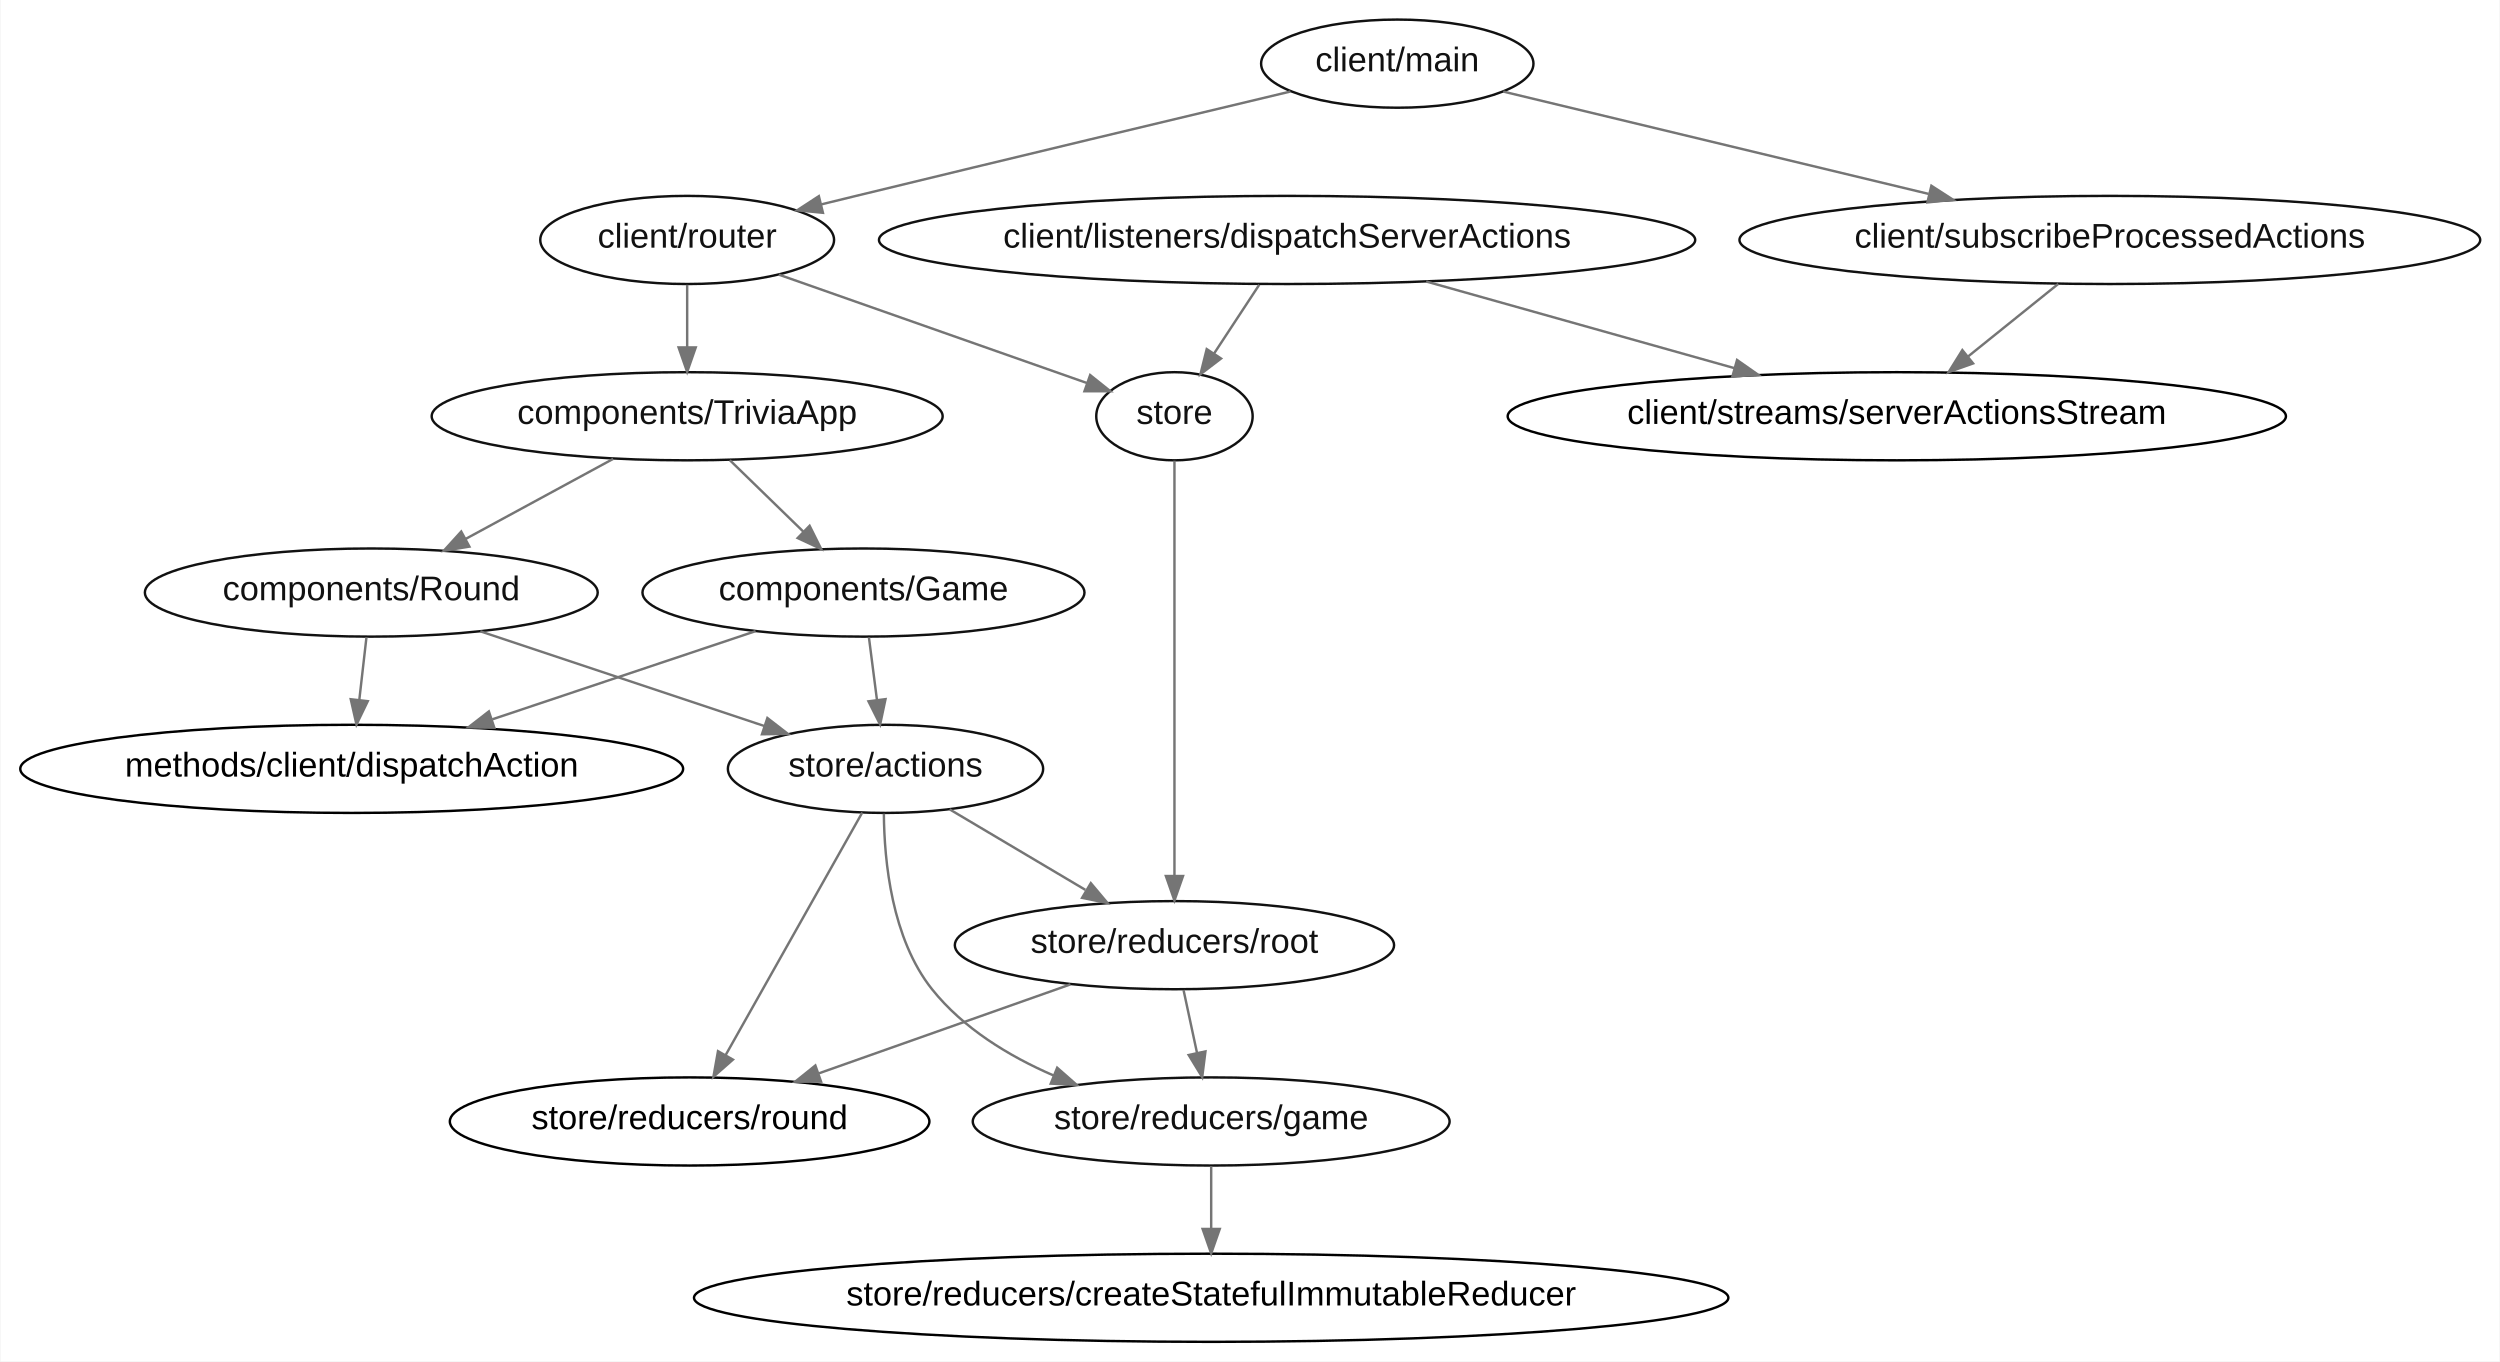
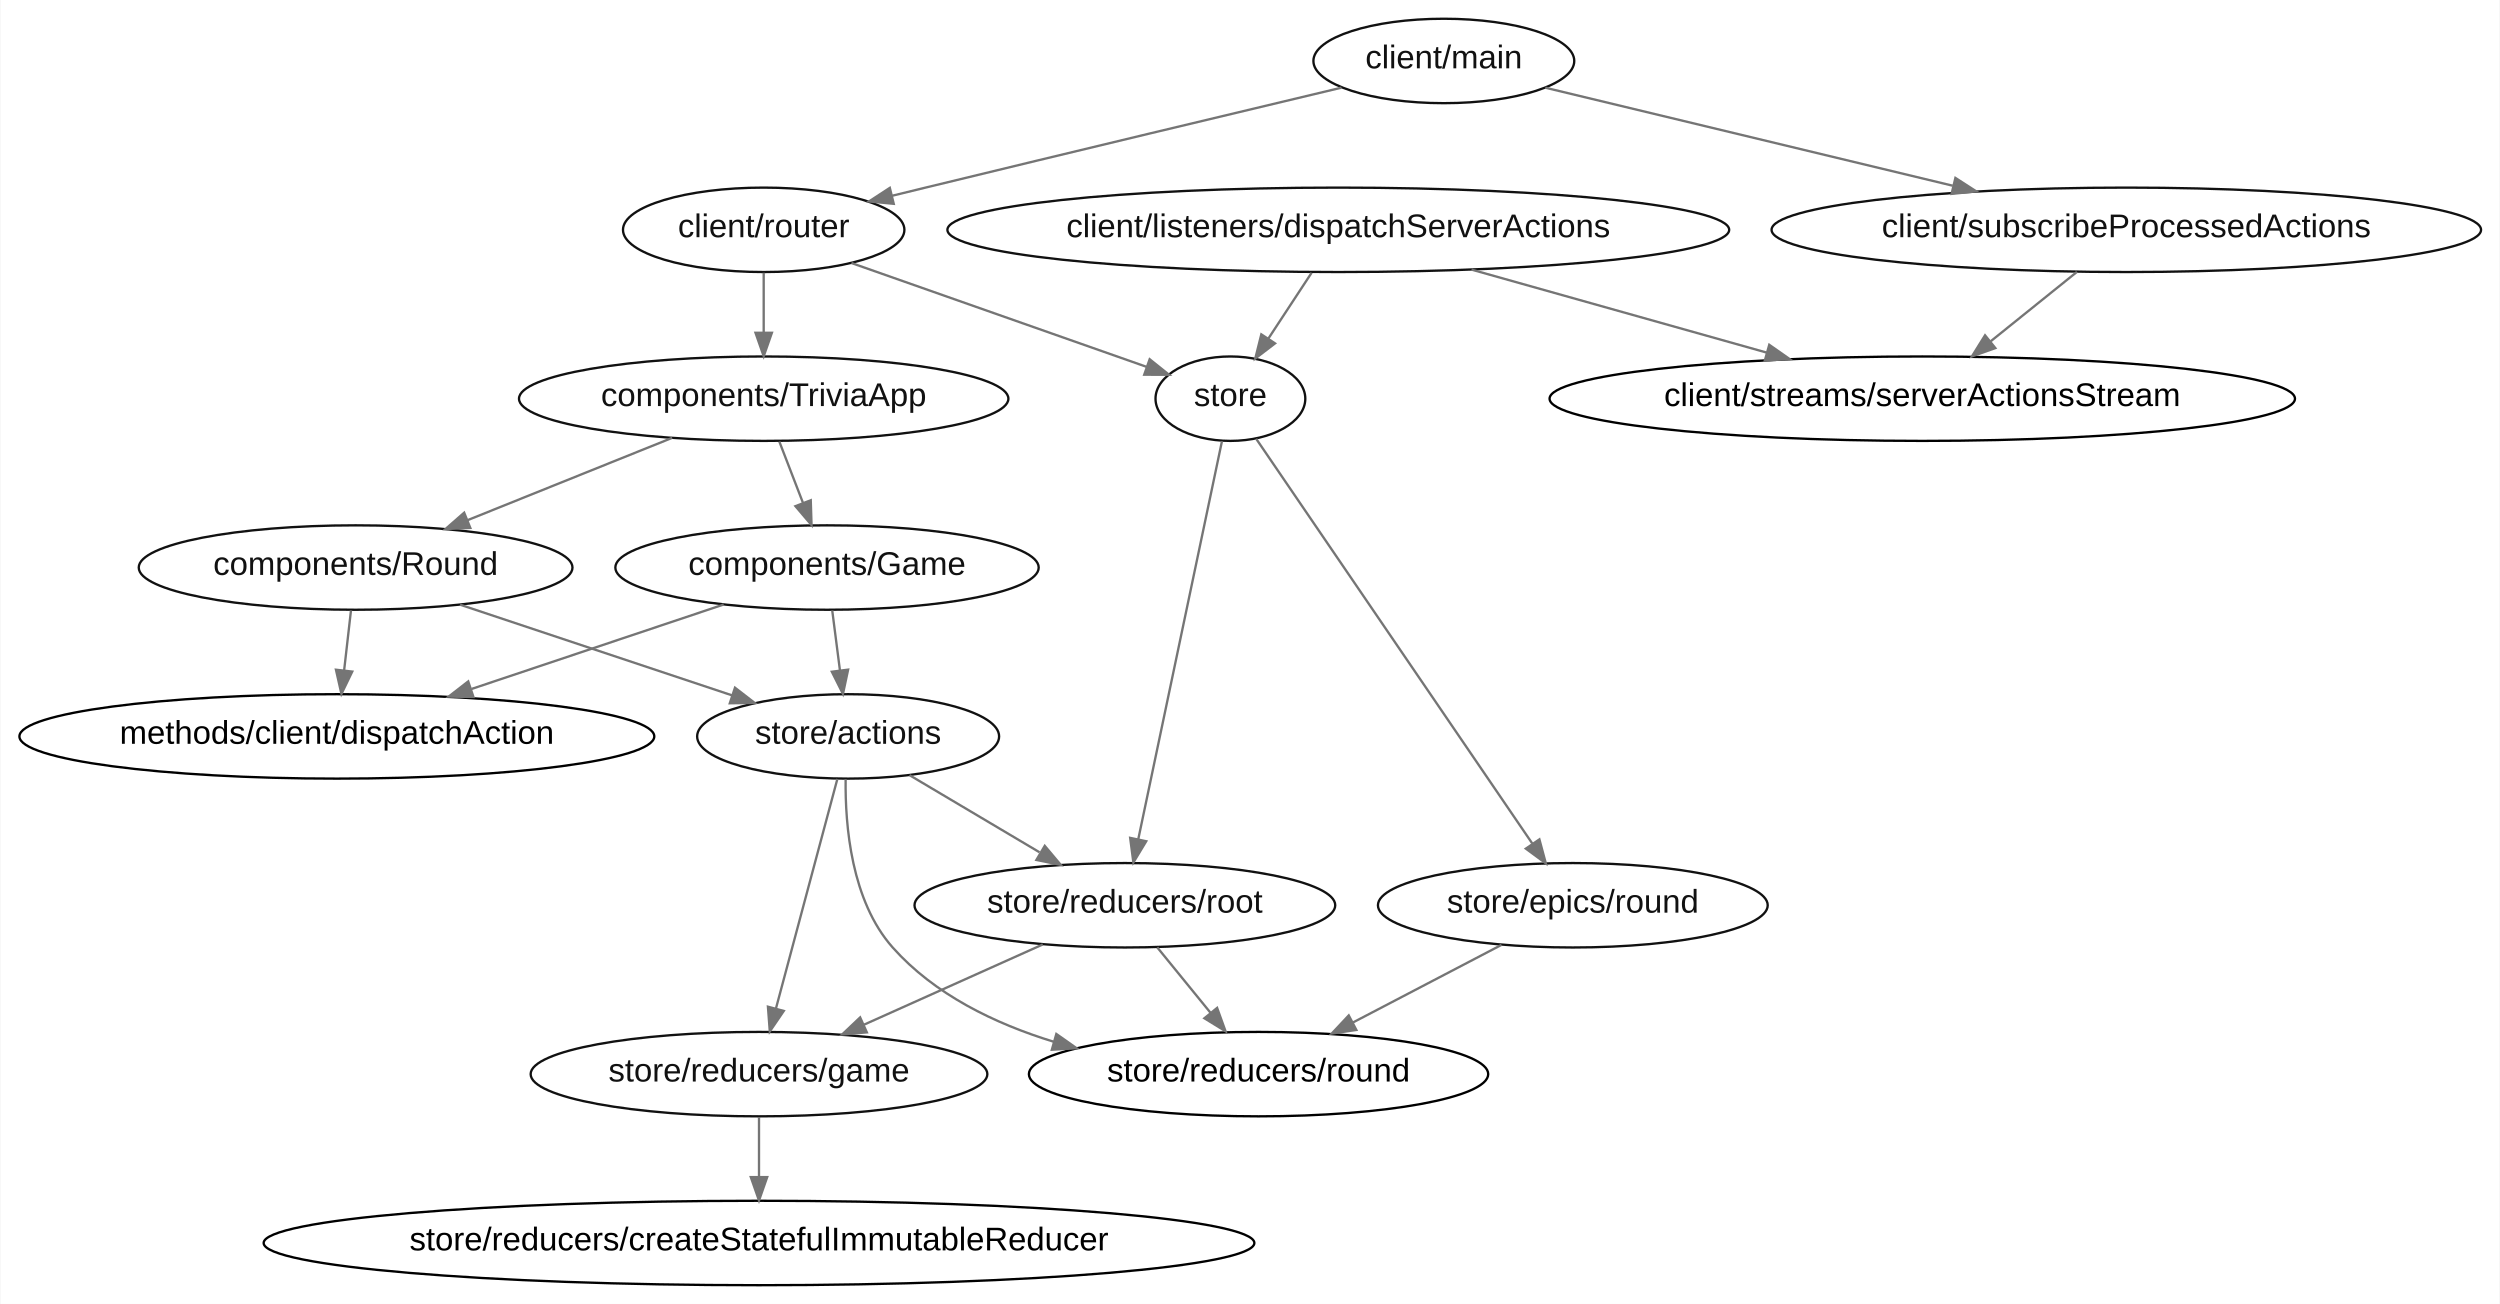
- <svg xmlns="http://www.w3.org/2000/svg" width="1021pt" height="556pt" viewBox="0.00 0.00 1020.54 555.98">
+ <svg xmlns="http://www.w3.org/2000/svg" width="1066pt" height="556pt" viewBox="0.00 0.00 1065.54 555.98">
  <g id="graph0" class="graph" transform="scale(1 1) rotate(0) translate(7.992 547.992)">
-     <polygon fill="#ffffff" stroke="none" points="-7.992,7.992 -7.992,-547.992 1012.54,-547.992 1012.54,7.992 -7.992,7.992" />
+     <polygon fill="#ffffff" stroke="none" points="-7.992,7.992 -7.992,-547.992 1057.54,-547.992 1057.54,7.992 -7.992,7.992" />
    <g id="node1" class="node">
-       <ellipse fill="none" stroke="#111111" cx="517.425" cy="-450" rx="166.67" ry="18" />
-       <text text-anchor="middle" x="517.425" y="-446.849" font-family="Arial" font-size="14.00" fill="#111111">client/listeners/dispatchServerActions</text>
+       <ellipse fill="none" stroke="#111111" cx="562.425" cy="-450" rx="166.67" ry="18" />
+       <text text-anchor="middle" x="562.425" y="-446.849" font-family="Arial" font-size="14.00" fill="#111111">client/listeners/dispatchServerActions</text>
    </g>
    <g id="node2" class="node">
-       <ellipse fill="none" stroke="#000000" cx="766.425" cy="-378" rx="158.916" ry="18" />
-       <text text-anchor="middle" x="766.425" y="-374.849" font-family="Arial" font-size="14.00" fill="#000000">client/streams/serverActionsStream</text>
+       <ellipse fill="none" stroke="#000000" cx="811.425" cy="-378" rx="158.916" ry="18" />
+       <text text-anchor="middle" x="811.425" y="-374.849" font-family="Arial" font-size="14.00" fill="#000000">client/streams/serverActionsStream</text>
    </g>
    <g id="edge1" class="edge">
-       <path fill="none" stroke="#757575" d="M574.238,-433.028C611.685,-422.501 660.87,-408.674 700.107,-397.643" />
-       <polygon fill="#757575" stroke="#757575" points="701.176,-400.979 709.855,-394.903 699.281,-394.24 701.176,-400.979" />
+       <path fill="none" stroke="#757575" d="M619.238,-433.028C656.685,-422.501 705.87,-408.674 745.107,-397.643" />
+       <polygon fill="#757575" stroke="#757575" points="746.176,-400.979 754.855,-394.903 744.281,-394.24 746.176,-400.979" />
    </g>
    <g id="node3" class="node">
-       <ellipse fill="none" stroke="#111111" cx="471.425" cy="-378" rx="31.934" ry="18" />
-       <text text-anchor="middle" x="471.425" y="-374.849" font-family="Arial" font-size="14.00" fill="#111111">store</text>
+       <ellipse fill="none" stroke="#111111" cx="516.425" cy="-378" rx="31.934" ry="18" />
+       <text text-anchor="middle" x="516.425" y="-374.849" font-family="Arial" font-size="14.00" fill="#111111">store</text>
    </g>
    <g id="edge2" class="edge">
-       <path fill="none" stroke="#757575" d="M506.054,-431.697C500.489,-423.229 493.692,-412.885 487.598,-403.612" />
-       <polygon fill="#757575" stroke="#757575" points="490.451,-401.579 482.034,-395.145 484.601,-405.424 490.451,-401.579" />
+       <path fill="none" stroke="#757575" d="M551.054,-431.697C545.489,-423.229 538.692,-412.885 532.598,-403.612" />
+       <polygon fill="#757575" stroke="#757575" points="535.451,-401.579 527.034,-395.145 529.601,-405.424 535.451,-401.579" />
    </g>
    <g id="node13" class="node">
      <ellipse fill="none" stroke="#111111" cx="471.425" cy="-162" rx="89.697" ry="18" />
      <text text-anchor="middle" x="471.425" y="-158.849" font-family="Arial" font-size="14.00" fill="#111111">store/reducers/root</text>
    </g>
-     <g id="edge20" class="edge">
-       <path fill="none" stroke="#757575" d="M471.425,-359.849C471.425,-322.832 471.425,-235.181 471.425,-190.386" />
-       <polygon fill="#757575" stroke="#757575" points="474.925,-190.232 471.425,-180.232 467.925,-190.232 474.925,-190.232" />
+     <g id="edge22" class="edge">
+       <path fill="none" stroke="#757575" d="M512.818,-359.849C505.018,-322.753 486.525,-234.81 477.124,-190.103" />
+       <polygon fill="#757575" stroke="#757575" points="480.531,-189.298 475.048,-180.232 473.681,-190.739 480.531,-189.298" />
+     </g>
+     <g id="node15" class="node">
+       <ellipse fill="none" stroke="#111111" cx="662.425" cy="-162" rx="83.097" ry="18" />
+       <text text-anchor="middle" x="662.425" y="-158.849" font-family="Arial" font-size="14.00" fill="#111111">store/epics/round</text>
+     </g>
+     <g id="edge21" class="edge">
+       <path fill="none" stroke="#757575" d="M527.398,-360.915C552.587,-323.994 614.715,-232.93 645.112,-188.375" />
+       <polygon fill="#757575" stroke="#757575" points="648.176,-190.095 650.921,-179.862 642.394,-186.15 648.176,-190.095" />
    </g>
    <g id="node4" class="node">
-       <ellipse fill="none" stroke="#111111" cx="562.425" cy="-522" rx="55.614" ry="18" />
-       <text text-anchor="middle" x="562.425" y="-518.849" font-family="Arial" font-size="14.00" fill="#111111">client/main</text>
+       <ellipse fill="none" stroke="#111111" cx="607.425" cy="-522" rx="55.614" ry="18" />
+       <text text-anchor="middle" x="607.425" y="-518.849" font-family="Arial" font-size="14.00" fill="#111111">client/main</text>
    </g>
    <g id="node5" class="node">
-       <ellipse fill="none" stroke="#111111" cx="272.425" cy="-450" rx="59.996" ry="18" />
-       <text text-anchor="middle" x="272.425" y="-446.849" font-family="Arial" font-size="14.00" fill="#111111">client/router</text>
+       <ellipse fill="none" stroke="#111111" cx="317.425" cy="-450" rx="59.996" ry="18" />
+       <text text-anchor="middle" x="317.425" y="-446.849" font-family="Arial" font-size="14.00" fill="#111111">client/router</text>
    </g>
    <g id="edge3" class="edge">
-       <path fill="none" stroke="#757575" d="M518.795,-510.621C474.204,-499.993 402.959,-482.959 341.425,-468 336.798,-466.875 331.998,-465.703 327.182,-464.524" />
-       <polygon fill="#757575" stroke="#757575" points="327.872,-461.089 317.326,-462.105 326.203,-467.888 327.872,-461.089" />
+       <path fill="none" stroke="#757575" d="M563.795,-510.621C519.204,-499.993 447.959,-482.959 386.425,-468 381.798,-466.875 376.998,-465.703 372.182,-464.524" />
+       <polygon fill="#757575" stroke="#757575" points="372.872,-461.089 362.326,-462.105 371.203,-467.888 372.872,-461.089" />
    </g>
    <g id="node6" class="node">
-       <ellipse fill="none" stroke="#111111" cx="853.425" cy="-450" rx="151.255" ry="18" />
-       <text text-anchor="middle" x="853.425" y="-446.849" font-family="Arial" font-size="14.00" fill="#111111">client/subscribeProcessedActions</text>
+       <ellipse fill="none" stroke="#111111" cx="898.425" cy="-450" rx="151.255" ry="18" />
+       <text text-anchor="middle" x="898.425" y="-446.849" font-family="Arial" font-size="14.00" fill="#111111">client/subscribeProcessedActions</text>
    </g>
    <g id="edge4" class="edge">
-       <path fill="none" stroke="#757575" d="M605.676,-510.596C651.434,-499.589 724.475,-482.019 779.417,-468.803" />
-       <polygon fill="#757575" stroke="#757575" points="780.55,-472.13 789.454,-466.388 778.913,-465.324 780.55,-472.13" />
+       <path fill="none" stroke="#757575" d="M650.676,-510.596C696.434,-499.589 769.475,-482.019 824.417,-468.803" />
+       <polygon fill="#757575" stroke="#757575" points="825.55,-472.13 834.454,-466.388 823.913,-465.324 825.55,-472.13" />
    </g>
    <g id="edge6" class="edge">
-       <path fill="none" stroke="#757575" d="M309.855,-435.834C345.978,-423.127 400.272,-404.028 435.78,-391.538" />
-       <polygon fill="#757575" stroke="#757575" points="436.995,-394.821 445.267,-388.201 434.672,-388.218 436.995,-394.821" />
+       <path fill="none" stroke="#757575" d="M354.855,-435.834C390.978,-423.127 445.272,-404.028 480.78,-391.538" />
+       <polygon fill="#757575" stroke="#757575" points="481.995,-394.821 490.267,-388.201 479.672,-388.218 481.995,-394.821" />
    </g>
    <g id="node7" class="node">
-       <ellipse fill="none" stroke="#111111" cx="272.425" cy="-378" rx="104.333" ry="18" />
-       <text text-anchor="middle" x="272.425" y="-374.849" font-family="Arial" font-size="14.00" fill="#111111">components/TriviaApp</text>
+       <ellipse fill="none" stroke="#111111" cx="317.425" cy="-378" rx="104.333" ry="18" />
+       <text text-anchor="middle" x="317.425" y="-374.849" font-family="Arial" font-size="14.00" fill="#111111">components/TriviaApp</text>
    </g>
    <g id="edge5" class="edge">
-       <path fill="none" stroke="#757575" d="M272.425,-431.697C272.425,-423.983 272.425,-414.712 272.425,-406.112" />
-       <polygon fill="#757575" stroke="#757575" points="275.925,-406.104 272.425,-396.104 268.925,-406.104 275.925,-406.104" />
+       <path fill="none" stroke="#757575" d="M317.425,-431.697C317.425,-423.983 317.425,-414.712 317.425,-406.112" />
+       <polygon fill="#757575" stroke="#757575" points="320.925,-406.104 317.425,-396.104 313.925,-406.104 320.925,-406.104" />
    </g>
    <g id="edge7" class="edge">
-       <path fill="none" stroke="#757575" d="M832.364,-432.055C821.332,-423.179 807.648,-412.169 795.611,-402.483" />
-       <polygon fill="#757575" stroke="#757575" points="797.578,-399.574 787.592,-396.032 793.19,-405.027 797.578,-399.574" />
+       <path fill="none" stroke="#757575" d="M877.364,-432.055C866.332,-423.179 852.648,-412.169 840.611,-402.483" />
+       <polygon fill="#757575" stroke="#757575" points="842.578,-399.574 832.592,-396.032 838.19,-405.027 842.578,-399.574" />
    </g>
    <g id="node8" class="node">
      <ellipse fill="none" stroke="#111111" cx="344.425" cy="-306" rx="90.255" ry="18" />
      <text text-anchor="middle" x="344.425" y="-302.849" font-family="Arial" font-size="14.00" fill="#111111">components/Game</text>
    </g>
    <g id="edge12" class="edge">
-       <path fill="none" stroke="#757575" d="M289.854,-360.055C298.875,-351.285 310.038,-340.432 319.912,-330.831" />
-       <polygon fill="#757575" stroke="#757575" points="322.426,-333.269 327.156,-323.789 317.546,-328.25 322.426,-333.269" />
+       <path fill="none" stroke="#757575" d="M324.099,-359.697C327.14,-351.813 330.807,-342.304 334.185,-333.546" />
+       <polygon fill="#757575" stroke="#757575" points="337.494,-334.694 337.827,-324.104 330.963,-332.175 337.494,-334.694" />
    </g>
    <g id="node11" class="node">
      <ellipse fill="none" stroke="#111111" cx="143.425" cy="-306" rx="92.469" ry="18" />
      <text text-anchor="middle" x="143.425" y="-302.849" font-family="Arial" font-size="14.00" fill="#111111">components/Round</text>
    </g>
    <g id="edge13" class="edge">
-       <path fill="none" stroke="#757575" d="M242.18,-360.588C224.179,-350.82 201.164,-338.331 181.881,-327.868" />
-       <polygon fill="#757575" stroke="#757575" points="183.494,-324.761 173.035,-323.068 180.155,-330.913 183.494,-324.761" />
+       <path fill="none" stroke="#757575" d="M278.376,-361.291C252.562,-350.906 218.559,-337.226 191.143,-326.197" />
+       <polygon fill="#757575" stroke="#757575" points="192.328,-322.901 181.744,-322.416 189.715,-329.395 192.328,-322.901" />
    </g>
    <g id="node9" class="node">
      <ellipse fill="none" stroke="#000000" cx="135.425" cy="-234" rx="135.349" ry="18" />
      <text text-anchor="middle" x="135.425" y="-230.849" font-family="Arial" font-size="14.00" fill="#000000">methods/client/dispatchAction</text>
    </g>
    <g id="edge8" class="edge">
      <path fill="none" stroke="#757575" d="M300.356,-290.24C269.073,-279.763 226.78,-265.598 192.854,-254.235" />
      <polygon fill="#757575" stroke="#757575" points="193.665,-250.815 183.071,-250.958 191.442,-257.453 193.665,-250.815" />
    </g>
    <g id="node10" class="node">
      <ellipse fill="none" stroke="#111111" cx="353.425" cy="-234" rx="64.379" ry="18" />
      <text text-anchor="middle" x="353.425" y="-230.849" font-family="Arial" font-size="14.00" fill="#111111">store/actions</text>
    </g>
    <g id="edge9" class="edge">
      <path fill="none" stroke="#757575" d="M346.649,-287.697C347.641,-279.983 348.833,-270.712 349.939,-262.112" />
      <polygon fill="#757575" stroke="#757575" points="353.422,-262.469 351.225,-252.104 346.479,-261.576 353.422,-262.469" />
    </g>
    <g id="node12" class="node">
-       <ellipse fill="none" stroke="#111111" cx="486.425" cy="-90" rx="97.365" ry="18" />
-       <text text-anchor="middle" x="486.425" y="-86.849" font-family="Arial" font-size="14.00" fill="#111111">store/reducers/game</text>
+       <ellipse fill="none" stroke="#111111" cx="315.425" cy="-90" rx="97.365" ry="18" />
+       <text text-anchor="middle" x="315.425" y="-86.849" font-family="Arial" font-size="14.00" fill="#111111">store/reducers/game</text>
    </g>
    <g id="edge14" class="edge">
-       <path fill="none" stroke="#757575" d="M352.754,-215.69C352.904,-196.22 355.978,-164.633 372.425,-144 385.11,-128.085 403.679,-116.733 422.163,-108.73" />
-       <polygon fill="#757575" stroke="#757575" points="423.537,-111.95 431.495,-104.955 420.912,-105.46 423.537,-111.95" />
+       <path fill="none" stroke="#757575" d="M348.841,-215.871C342.336,-191.564 330.362,-146.819 322.654,-118.013" />
+       <polygon fill="#757575" stroke="#757575" points="325.991,-116.945 320.025,-108.189 319.229,-118.754 325.991,-116.945" />
    </g>
    <g id="edge15" class="edge">
      <path fill="none" stroke="#757575" d="M379.613,-217.465C395.918,-207.792 417.125,-195.212 435.049,-184.579" />
      <polygon fill="#757575" stroke="#757575" points="437.265,-187.334 444.08,-179.222 433.693,-181.313 437.265,-187.334" />
    </g>
    <g id="node14" class="node">
-       <ellipse fill="none" stroke="#000000" cx="273.425" cy="-90" rx="97.923" ry="18" />
-       <text text-anchor="middle" x="273.425" y="-86.849" font-family="Arial" font-size="14.00" fill="#000000">store/reducers/round</text>
+       <ellipse fill="none" stroke="#000000" cx="528.425" cy="-90" rx="97.923" ry="18" />
+       <text text-anchor="middle" x="528.425" y="-86.849" font-family="Arial" font-size="14.00" fill="#000000">store/reducers/round</text>
    </g>
    <g id="edge16" class="edge">
-       <path fill="none" stroke="#757575" d="M343.933,-216.153C330.115,-191.625 304.337,-145.869 288.072,-116.999" />
-       <polygon fill="#757575" stroke="#757575" points="291.111,-115.262 283.153,-108.268 285.012,-118.698 291.111,-115.262" />
+       <path fill="none" stroke="#757575" d="M352.364,-215.712C352.116,-195.966 354.787,-163.836 372.425,-144 390.205,-124.003 415.822,-111.544 441.174,-103.783" />
+       <polygon fill="#757575" stroke="#757575" points="442.197,-107.131 450.861,-101.033 440.285,-100.398 442.197,-107.131" />
    </g>
    <g id="edge10" class="edge">
      <path fill="none" stroke="#757575" d="M141.447,-287.697C140.565,-279.983 139.506,-270.712 138.523,-262.112" />
      <polygon fill="#757575" stroke="#757575" points="141.992,-261.642 137.379,-252.104 135.038,-262.437 141.992,-261.642" />
    </g>
    <g id="edge11" class="edge">
      <path fill="none" stroke="#757575" d="M187.96,-290.155C221.966,-278.82 268.807,-263.206 303.974,-251.484" />
      <polygon fill="#757575" stroke="#757575" points="305.182,-254.77 313.562,-248.287 302.969,-248.129 305.182,-254.77" />
    </g>
-     <g id="node15" class="node">
-       <ellipse fill="none" stroke="#000000" cx="486.425" cy="-18" rx="211.215" ry="18" />
-       <text text-anchor="middle" x="486.425" y="-14.849" font-family="Arial" font-size="14.00" fill="#000000">store/reducers/createStatefulImmutableReducer</text>
+     <g id="node16" class="node">
+       <ellipse fill="none" stroke="#000000" cx="315.425" cy="-18" rx="211.215" ry="18" />
+       <text text-anchor="middle" x="315.425" y="-14.849" font-family="Arial" font-size="14.00" fill="#000000">store/reducers/createStatefulImmutableReducer</text>
+     </g>
+     <g id="edge18" class="edge">
+       <path fill="none" stroke="#757575" d="M315.425,-71.697C315.425,-63.983 315.425,-54.712 315.425,-46.112" />
+       <polygon fill="#757575" stroke="#757575" points="318.925,-46.104 315.425,-36.104 311.925,-46.104 318.925,-46.104" />
+     </g>
+     <g id="edge19" class="edge">
+       <path fill="none" stroke="#757575" d="M436.415,-145.291C413.893,-135.184 384.415,-121.957 360.196,-111.09" />
+       <polygon fill="#757575" stroke="#757575" points="361.413,-107.8 350.857,-106.899 358.548,-114.186 361.413,-107.8" />
+     </g>
+     <g id="edge20" class="edge">
+       <path fill="none" stroke="#757575" d="M485.223,-144.055C492.052,-135.668 500.433,-125.376 507.989,-116.096" />
+       <polygon fill="#757575" stroke="#757575" points="510.757,-118.24 514.358,-108.275 505.329,-113.82 510.757,-118.24" />
    </g>
    <g id="edge17" class="edge">
-       <path fill="none" stroke="#757575" d="M486.425,-71.697C486.425,-63.983 486.425,-54.712 486.425,-46.112" />
-       <polygon fill="#757575" stroke="#757575" points="489.925,-46.104 486.425,-36.104 482.925,-46.104 489.925,-46.104" />
-     </g>
-     <g id="edge18" class="edge">
-       <path fill="none" stroke="#757575" d="M475.132,-143.697C476.785,-135.983 478.772,-126.712 480.615,-118.112" />
-       <polygon fill="#757575" stroke="#757575" points="484.086,-118.616 482.759,-108.104 477.242,-117.149 484.086,-118.616" />
-     </g>
-     <g id="edge19" class="edge">
-       <path fill="none" stroke="#757575" d="M428.949,-145.983C398.879,-135.353 358.347,-121.023 326.2,-109.658" />
-       <polygon fill="#757575" stroke="#757575" points="327.108,-106.267 316.514,-106.233 324.775,-112.867 327.108,-106.267" />
+       <path fill="none" stroke="#757575" d="M632.018,-145.116C613.268,-135.321 589.004,-122.646 568.672,-112.025" />
+       <polygon fill="#757575" stroke="#757575" points="570.125,-108.835 559.641,-107.307 566.884,-115.039 570.125,-108.835" />
    </g>
  </g>
</svg>
